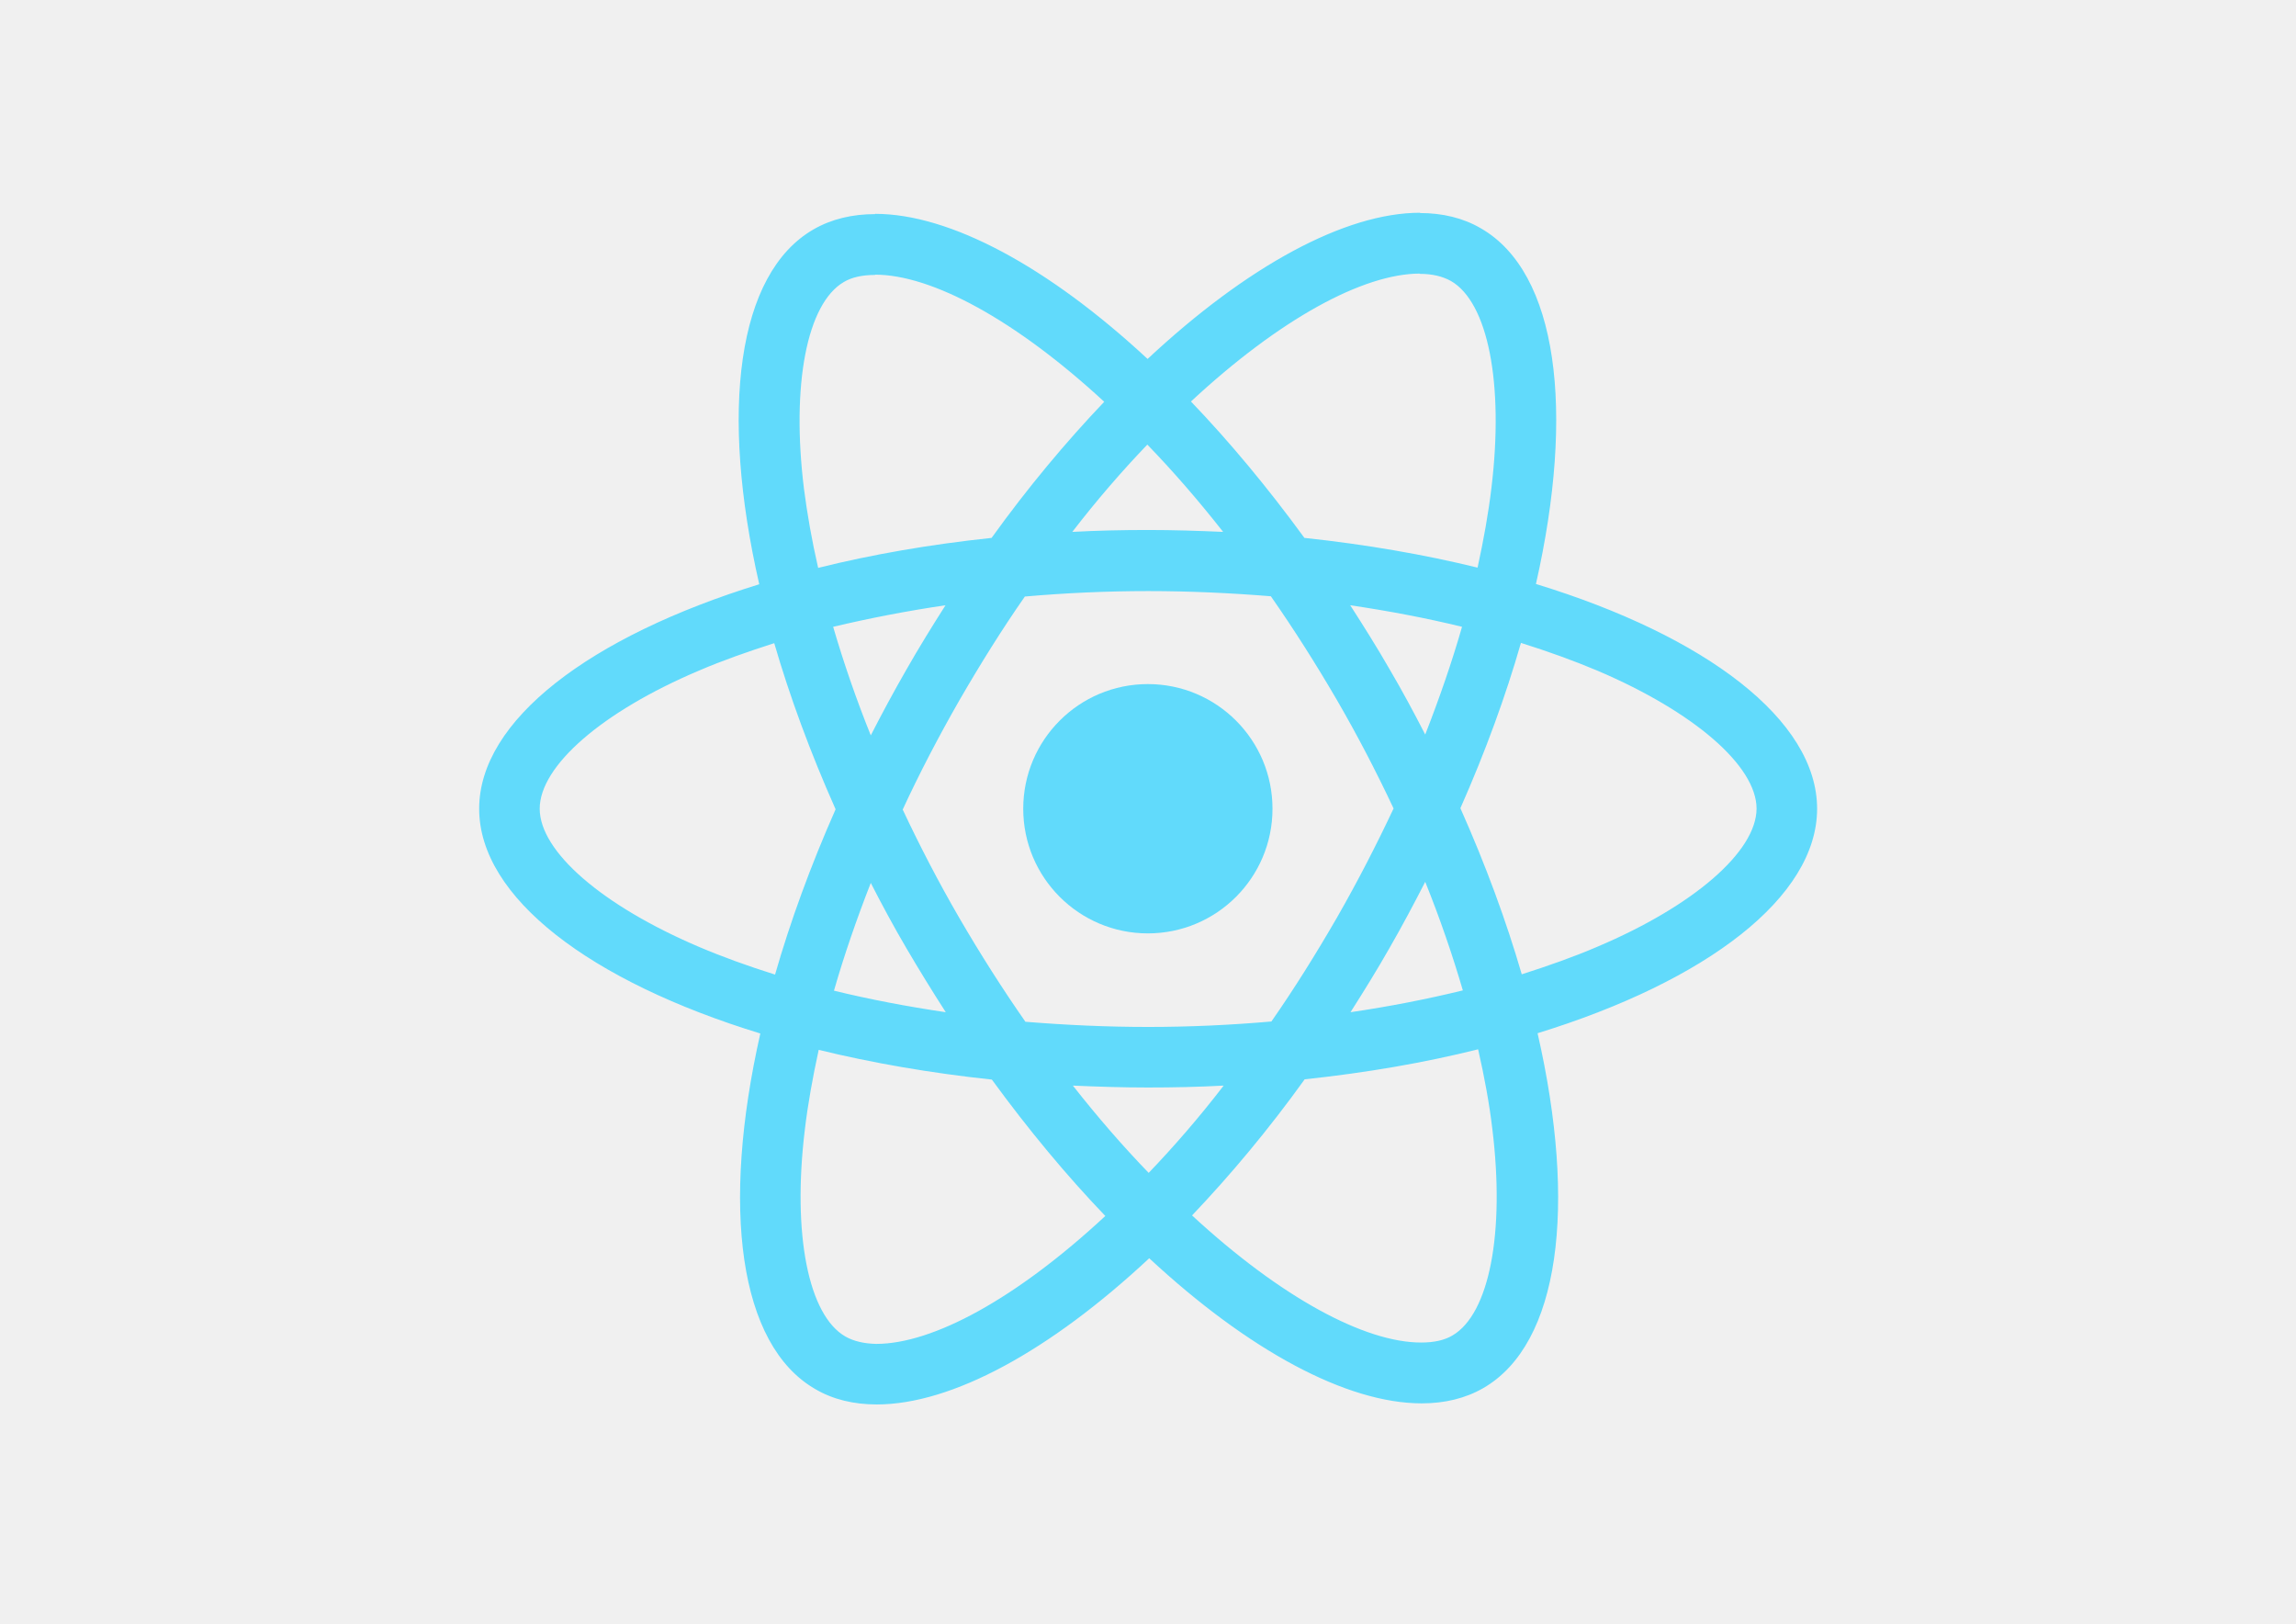
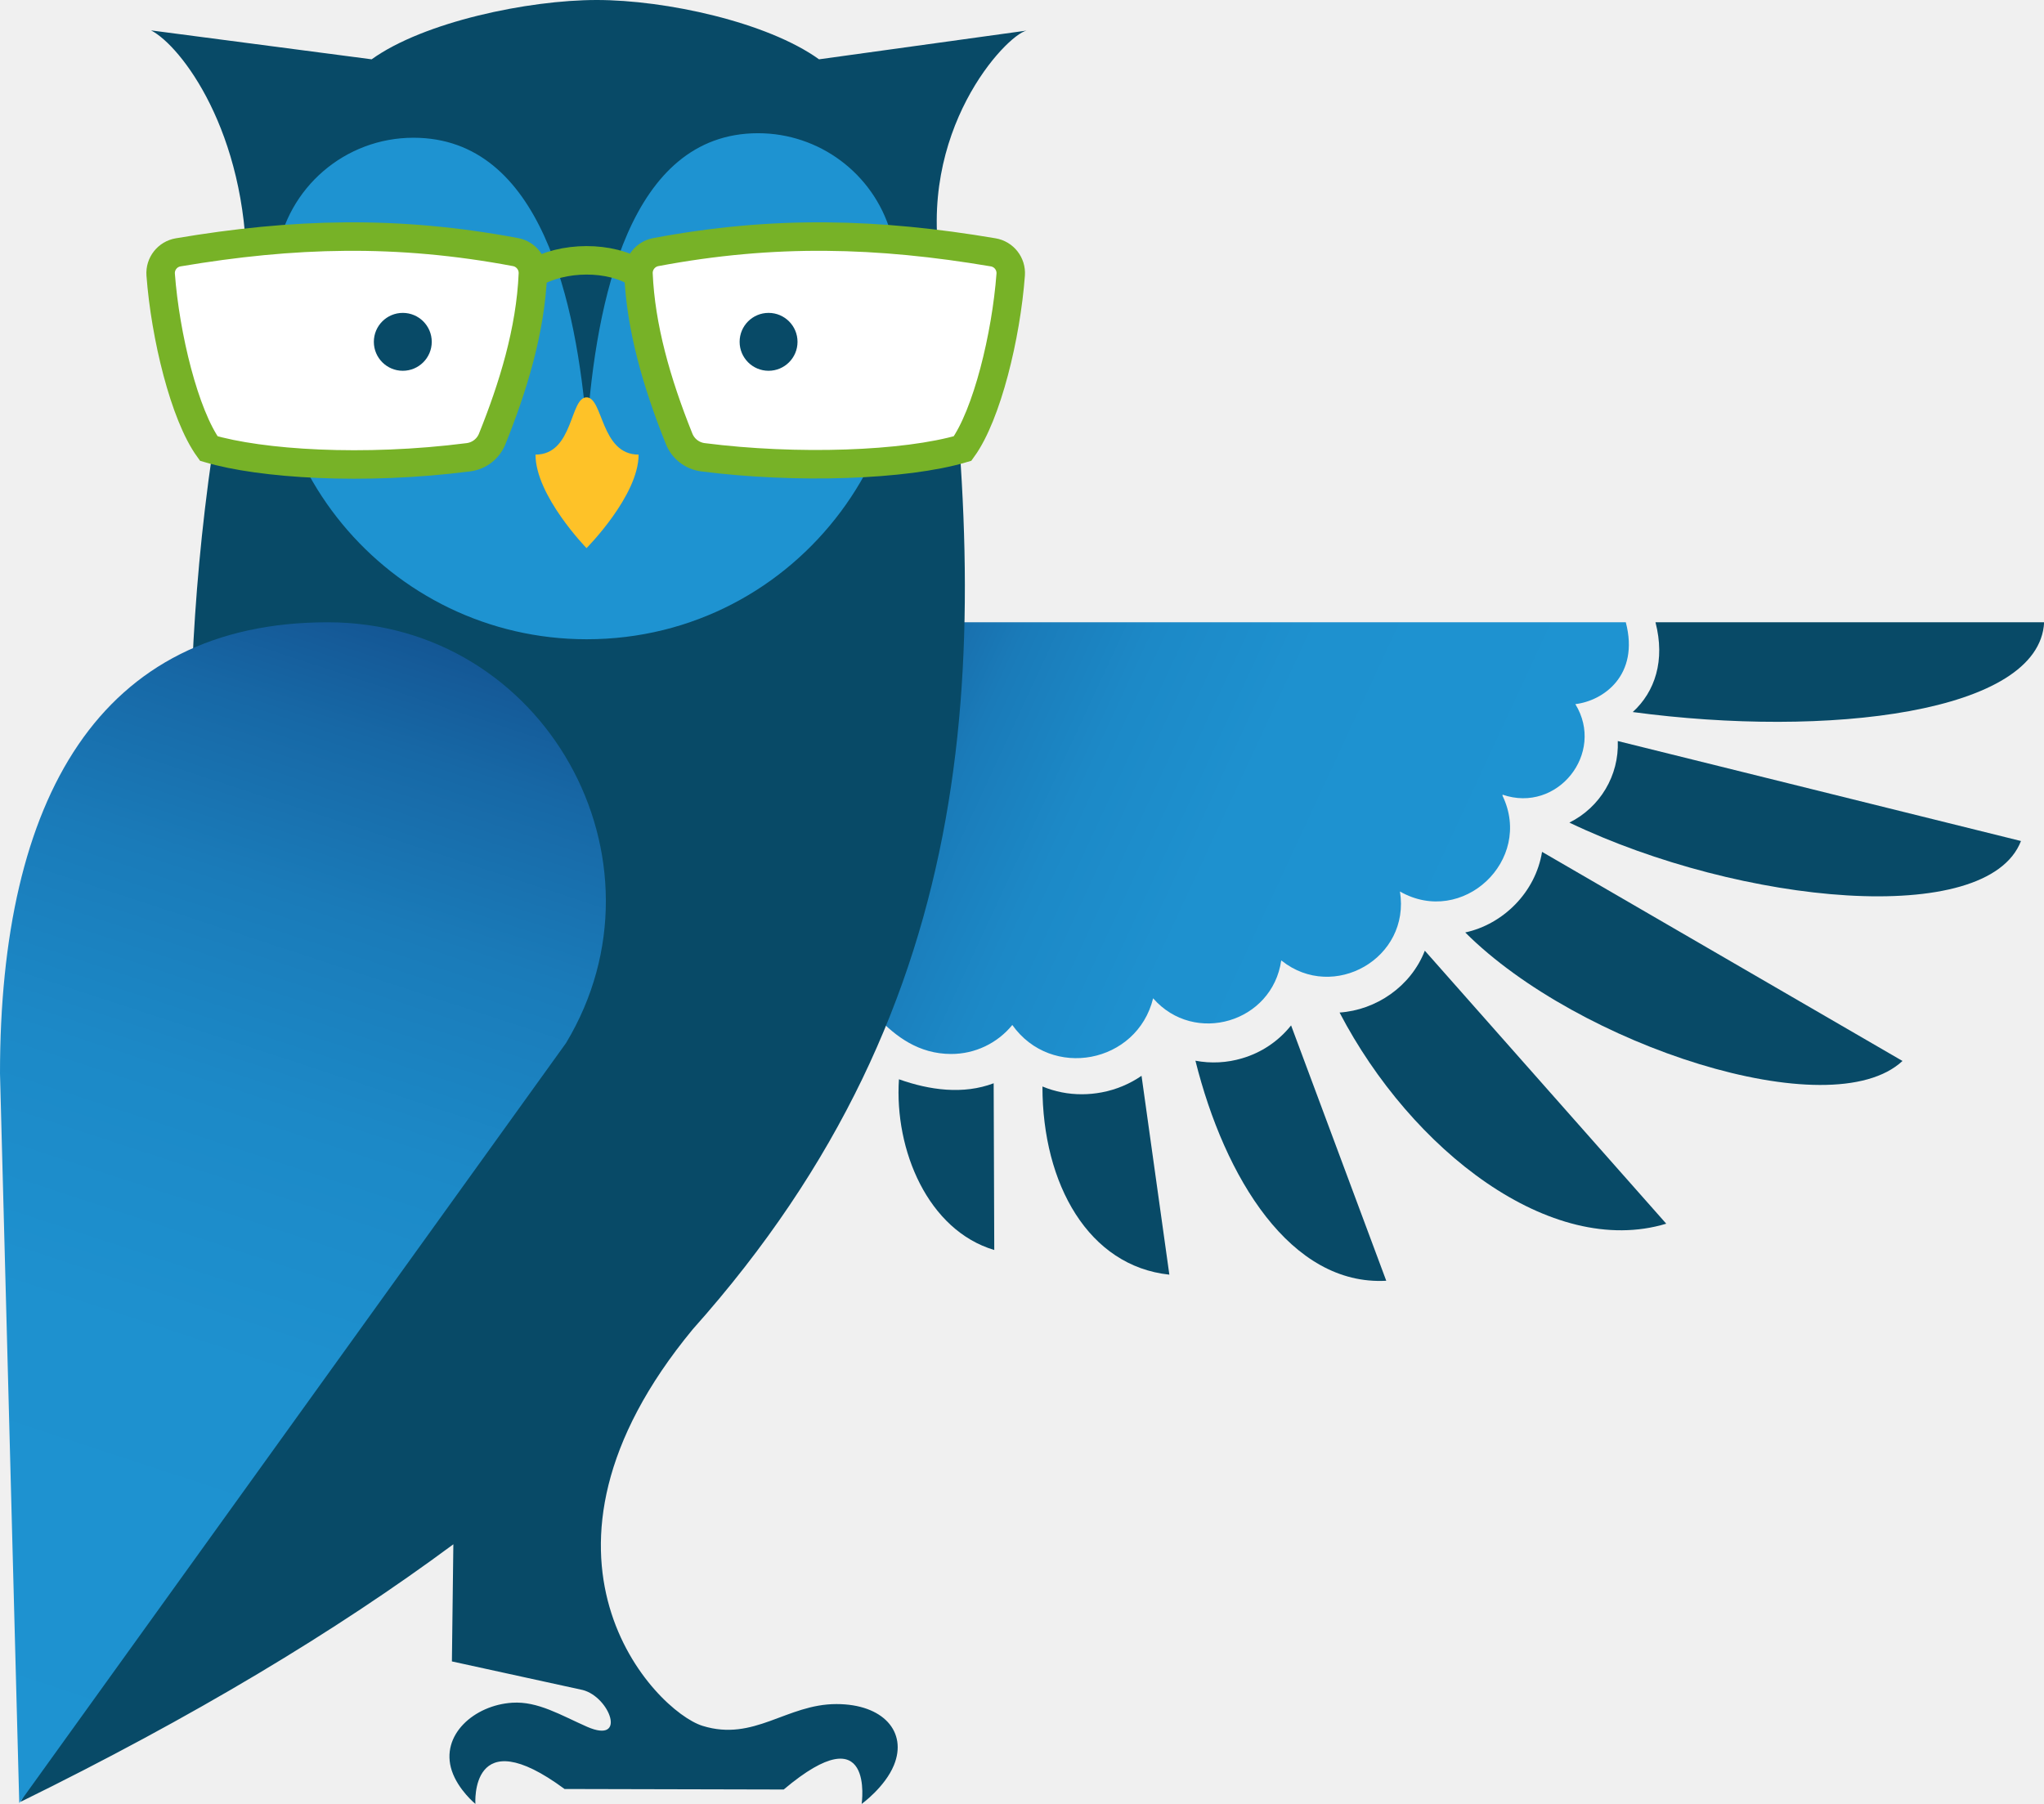
- <svg xmlns="http://www.w3.org/2000/svg" viewBox="0 0 841.9 595.3">
-   <g fill="#61DAFB">
-     <path d="M666.3 296.5c0-32.5-40.7-63.3-103.1-82.4 14.4-63.6 8-114.2-20.2-130.4-6.5-3.8-14.1-5.6-22.4-5.6v22.3c4.6 0 8.3.9 11.4 2.6 13.6 7.8 19.5 37.5 14.9 75.7-1.1 9.4-2.9 19.3-5.1 29.4-19.6-4.8-41-8.5-63.5-10.9-13.5-18.5-27.5-35.3-41.6-50 32.6-30.3 63.2-46.9 84-46.9V78c-27.5 0-63.5 19.6-99.9 53.6-36.4-33.8-72.4-53.2-99.9-53.2v22.3c20.7 0 51.4 16.5 84 46.6-14 14.7-28 31.4-41.3 49.9-22.6 2.4-44 6.1-63.6 11-2.3-10-4-19.7-5.2-29-4.7-38.2 1.1-67.9 14.6-75.8 3-1.8 6.9-2.6 11.5-2.6V78.5c-8.4 0-16 1.8-22.6 5.6-28.1 16.2-34.4 66.7-19.9 130.1-62.2 19.2-102.7 49.9-102.7 82.3 0 32.5 40.7 63.3 103.1 82.4-14.4 63.6-8 114.2 20.2 130.4 6.5 3.8 14.1 5.6 22.5 5.6 27.5 0 63.5-19.6 99.9-53.6 36.4 33.8 72.4 53.2 99.9 53.2 8.4 0 16-1.8 22.6-5.6 28.1-16.2 34.4-66.7 19.9-130.1 62-19.1 102.5-49.9 102.5-82.3zm-130.2-66.7c-3.7 12.9-8.3 26.2-13.5 39.5-4.1-8-8.4-16-13.1-24-4.6-8-9.5-15.8-14.4-23.4 14.2 2.1 27.9 4.7 41 7.9zm-45.8 106.5c-7.8 13.5-15.8 26.3-24.1 38.2-14.9 1.3-30 2-45.2 2-15.1 0-30.2-.7-45-1.9-8.3-11.9-16.4-24.6-24.2-38-7.6-13.1-14.5-26.4-20.8-39.8 6.2-13.4 13.2-26.8 20.7-39.9 7.8-13.5 15.8-26.3 24.1-38.2 14.9-1.3 30-2 45.2-2 15.1 0 30.2.7 45 1.9 8.3 11.9 16.4 24.6 24.2 38 7.6 13.1 14.5 26.4 20.8 39.8-6.3 13.4-13.2 26.8-20.7 39.9zm32.3-13c5.4 13.4 10 26.8 13.8 39.8-13.1 3.2-26.9 5.9-41.2 8 4.9-7.7 9.8-15.6 14.4-23.7 4.6-8 8.9-16.1 13-24.1zM421.2 430c-9.3-9.6-18.6-20.3-27.8-32 9 .4 18.2.7 27.5.7 9.4 0 18.7-.2 27.8-.7-9 11.7-18.3 22.4-27.5 32zm-74.4-58.9c-14.2-2.1-27.9-4.7-41-7.9 3.7-12.9 8.3-26.2 13.5-39.5 4.1 8 8.4 16 13.1 24 4.7 8 9.5 15.8 14.4 23.4zM420.7 163c9.3 9.6 18.6 20.3 27.8 32-9-.4-18.2-.7-27.5-.7-9.4 0-18.7.2-27.8.7 9-11.7 18.3-22.4 27.5-32zm-74 58.9c-4.9 7.7-9.8 15.6-14.4 23.7-4.6 8-8.9 16-13 24-5.4-13.4-10-26.8-13.8-39.8 13.1-3.1 26.9-5.8 41.2-7.9zm-90.5 125.2c-35.4-15.1-58.3-34.9-58.3-50.6 0-15.7 22.9-35.6 58.3-50.6 8.6-3.7 18-7 27.7-10.1 5.7 19.6 13.2 40 22.5 60.9-9.2 20.8-16.6 41.1-22.2 60.6-9.9-3.1-19.3-6.5-28-10.2zM310 490c-13.6-7.8-19.5-37.5-14.9-75.7 1.1-9.4 2.9-19.3 5.1-29.4 19.6 4.8 41 8.5 63.5 10.9 13.5 18.5 27.5 35.3 41.6 50-32.6 30.3-63.2 46.9-84 46.9-4.5-.1-8.3-1-11.3-2.7zm237.2-76.2c4.7 38.2-1.1 67.9-14.6 75.8-3 1.8-6.9 2.6-11.5 2.6-20.7 0-51.4-16.5-84-46.6 14-14.7 28-31.4 41.3-49.9 22.6-2.4 44-6.1 63.6-11 2.3 10.1 4.1 19.8 5.2 29.1zm38.5-66.7c-8.6 3.7-18 7-27.7 10.1-5.7-19.6-13.2-40-22.5-60.9 9.2-20.8 16.6-41.1 22.2-60.6 9.9 3.1 19.3 6.5 28.1 10.2 35.4 15.1 58.3 34.9 58.3 50.6-.1 15.7-23 35.6-58.4 50.6zM320.8 78.4z" />
-     <circle cx="420.9" cy="296.5" r="45.7" />
-     <path d="M520.5 78.1z" />
-   </g>
+ <svg xmlns="http://www.w3.org/2000/svg" xmlns:xlink="http://www.w3.org/1999/xlink" viewBox="0 0 790 697.37">
+   <defs>
+     <style>.a{fill:url(#a);}.b{fill:url(#b);}.c{fill:url(#c);}.d{fill:url(#d);}.e{fill:#084a67;}.f{fill:#1e93d1;}.g{fill:#fec228;}.h{fill:url(#e);}.i{fill:#fff;}.i,.j{stroke:#77b227;stroke-miterlimit:10;stroke-width:11.01px;}.j{fill:none;}</style>
+     <linearGradient id="a" x1="331.14" y1="252.14" x2="578.02" y2="366.85" gradientUnits="userSpaceOnUse">
+       <stop offset="0" stop-color="#145795" />
+       <stop offset="0.09" stop-color="#1768a6" />
+       <stop offset="0.23" stop-color="#1a7bb9" />
+       <stop offset="0.4" stop-color="#1c89c7" />
+       <stop offset="0.61" stop-color="#1e91cf" />
+       <stop offset="1" stop-color="#1e93d1" />
+     </linearGradient>
+     <linearGradient id="b" x1="633.38" y1="242.81" x2="633.38" y2="409.88" xlink:href="#a" />
+     <linearGradient id="c" x1="632.73" y1="242.81" x2="632.73" y2="409.88" xlink:href="#a" />
+     <linearGradient id="d" x1="633.09" y1="249.33" x2="633.09" y2="267.9" xlink:href="#a" />
+     <linearGradient id="e" x1="160.89" y1="252.1" x2="12.86" y2="702.81" xlink:href="#a" />
+   </defs>
+   <path class="a" d="M633.37,246.88H328L326.88,382c10.21,4.68,20.63,31.77,45.76,31.77a30.42,30.42,0,0,0,23.61-11.21c15.11,21.26,48.22,14.91,54.43-10.31,16,18.28,46.08,9.31,49.51-14.63l.2.12c20,15.89,49.83-.92,45.69-26.78,24.18,13.79,51.63-12.08,39.65-37,0-.22,0-.36,0-.44,21.19,7.33,39.78-16,28.14-35C624.69,277.24,638.74,267.37,633.37,246.88Z" transform="translate(-5 -6.31)" />
+   <path class="b" d="M633.66,257.05c-.18.53-.35,1.05-.57,1.56C633.3,258.1,633.5,257.58,633.66,257.05Z" transform="translate(-5 -6.31)" />
+   <path class="c" d="M633.09,258.62c-.22.5-.47,1-.71,1.48C632.64,259.61,632.88,259.12,633.09,258.62Z" transform="translate(-5 -6.31)" />
+   <path class="d" d="M633.09,258.61h0Z" transform="translate(-5 -6.31)" />
+   <path class="e" d="M401.73,18.14l.58-.08A2.59,2.59,0,0,0,401.73,18.14Z" transform="translate(-5 -6.31)" />
+   <path class="e" d="M401.73,18.14l-80.17,11.1c-20.1-14.43-59.29-22.93-85.92-22.93s-66.93,8.5-87,22.93L63.38,18.06c11.63,6,36.92,39.15,36.92,92.84-61.08,266.68,39.21,352.44-87.37,592C79.64,670.12,134.78,637,180.22,603.32l-.56,45.28,50.6,11.06c10.44,2.74,17.19,21,1.65,14.21-10.08-4.43-19-9.94-28.93-9.3-14.69.93-27.92,12.51-23.35,26.3,2.46,7.39,9.11,12.82,9.11,12.82s-2.29-32.92,34.46-5.77l84.7.2c35.3-29.77,30.13,5.57,30.13,5.57s9-6.48,12.48-15c5.25-12.85-4.15-23.6-22.23-23.6-19.31,0-31.8,14.62-51.75,8.42-18.34-5.69-76.28-65.58-3.75-153.35,113.35-127,115.08-261.67,96-409.27C358.94,57,393.78,20,401.73,18.14Z" transform="translate(-5 -6.31)" />
+   <path class="f" d="M112,104.93a53.4,53.4,0,0,1,52.79-45.37c49.51,0,63,63.8,67.06,112.85h0C235.39,123,248.12,57.81,298,57.81a53.43,53.43,0,0,1,51.18,38.13c23.37,78.5-35.51,157.5-117.41,157.5C155.66,253.44,95.74,184,112,104.93Z" transform="translate(-5 -6.31)" />
+   <path class="g" d="M231.69,159.93c-6.49,0-5,22.13-19.72,22.13,0,15.9,19.72,36.15,19.72,36.15s20.13-20.25,20.13-36.15C237.1,182.06,238.17,159.93,231.69,159.93Z" transform="translate(-5 -6.31)" />
+   <path class="h" d="M223.77,409.54c42.63-70.87-8.19-162.66-92.08-162.66C43.45,246.88,5,315,5,421.3l7.44,282.07Z" transform="translate(-5 -6.31)" />
+   <path class="e" d="M571.31,366.79c43.61,43.61,141.24,75.53,169,49.68L601,335.63C598.47,351.33,585.9,363.63,571.31,366.79Z" transform="translate(-5 -6.31)" />
+   <path class="e" d="M522.74,397.75C550.5,451,604.4,492.86,649,479.38L555.69,373.84C550.27,387.74,536.82,396.79,522.74,397.75Z" transform="translate(-5 -6.31)" />
+   <path class="e" d="M485.08,415.44a38.13,38.13,0,0,1-18.05.93c11.32,45.38,36.87,87.08,73.75,85.07L504,402.72A37.69,37.69,0,0,1,485.08,415.44Z" transform="translate(-5 -6.31)" />
+   <path class="e" d="M423.13,429.34a39.47,39.47,0,0,1-15.23-3c0,37.89,17.92,69.47,49.05,72.74L446.2,422.21a40.3,40.3,0,0,1-15.38,6.4A41.18,41.18,0,0,1,423.13,429.34Z" transform="translate(-5 -6.31)" />
+   <path class="e" d="M352.44,423.55c-1.8,27.45,11.25,58.38,36.84,66l-.23-64.46C377.36,429.53,364.31,427.78,352.44,423.55Z" transform="translate(-5 -6.31)" />
+   <path class="e" d="M611.56,324.32c66.46,31.81,161.5,40.85,174.54,7.12L630.27,292.79A33.74,33.74,0,0,1,611.56,324.32Z" transform="translate(-5 -6.31)" />
+   <path class="e" d="M636.05,281.58c75,10.09,157.2.5,159-34.7H644.84C648.65,261.61,644.68,273.71,636.05,281.58Z" transform="translate(-5 -6.31)" />
+   <path class="i" d="M67.1,112.49a8.14,8.14,0,0,1,6.78-8.63c44.31-7.49,84.63-8.71,130.37-.09a8.22,8.22,0,0,1,6.71,8.42c-.92,22.05-7.76,44-15.72,63.79a11.46,11.46,0,0,1-9.19,7.1c-40.67,5.2-80.14,2.6-100.36-3.37C76.24,166.64,68.86,136.1,67.1,112.49Z" transform="translate(-5 -6.31)" />
+   <path class="i" d="M395.63,112.49a8.14,8.14,0,0,0-6.78-8.63c-44.31-7.49-84.63-8.71-130.37-.09a8.23,8.23,0,0,0-6.71,8.43c.87,20.41,6.9,41.83,15.72,63.78a11.46,11.46,0,0,0,9.19,7.1c36.11,4.62,78.17,3.18,100.36-3.37C386.49,166.64,393.87,136.1,395.63,112.49Z" transform="translate(-5 -6.31)" />
+   <path class="j" d="M251.77,112.2c-10.77-7.09-29.41-6.9-40.82,0" transform="translate(-5 -6.31)" />
+   <circle class="e" cx="155.68" cy="132.15" r="11.19" />
+   <circle class="e" cx="297.05" cy="132.15" r="11.19" />
</svg>
